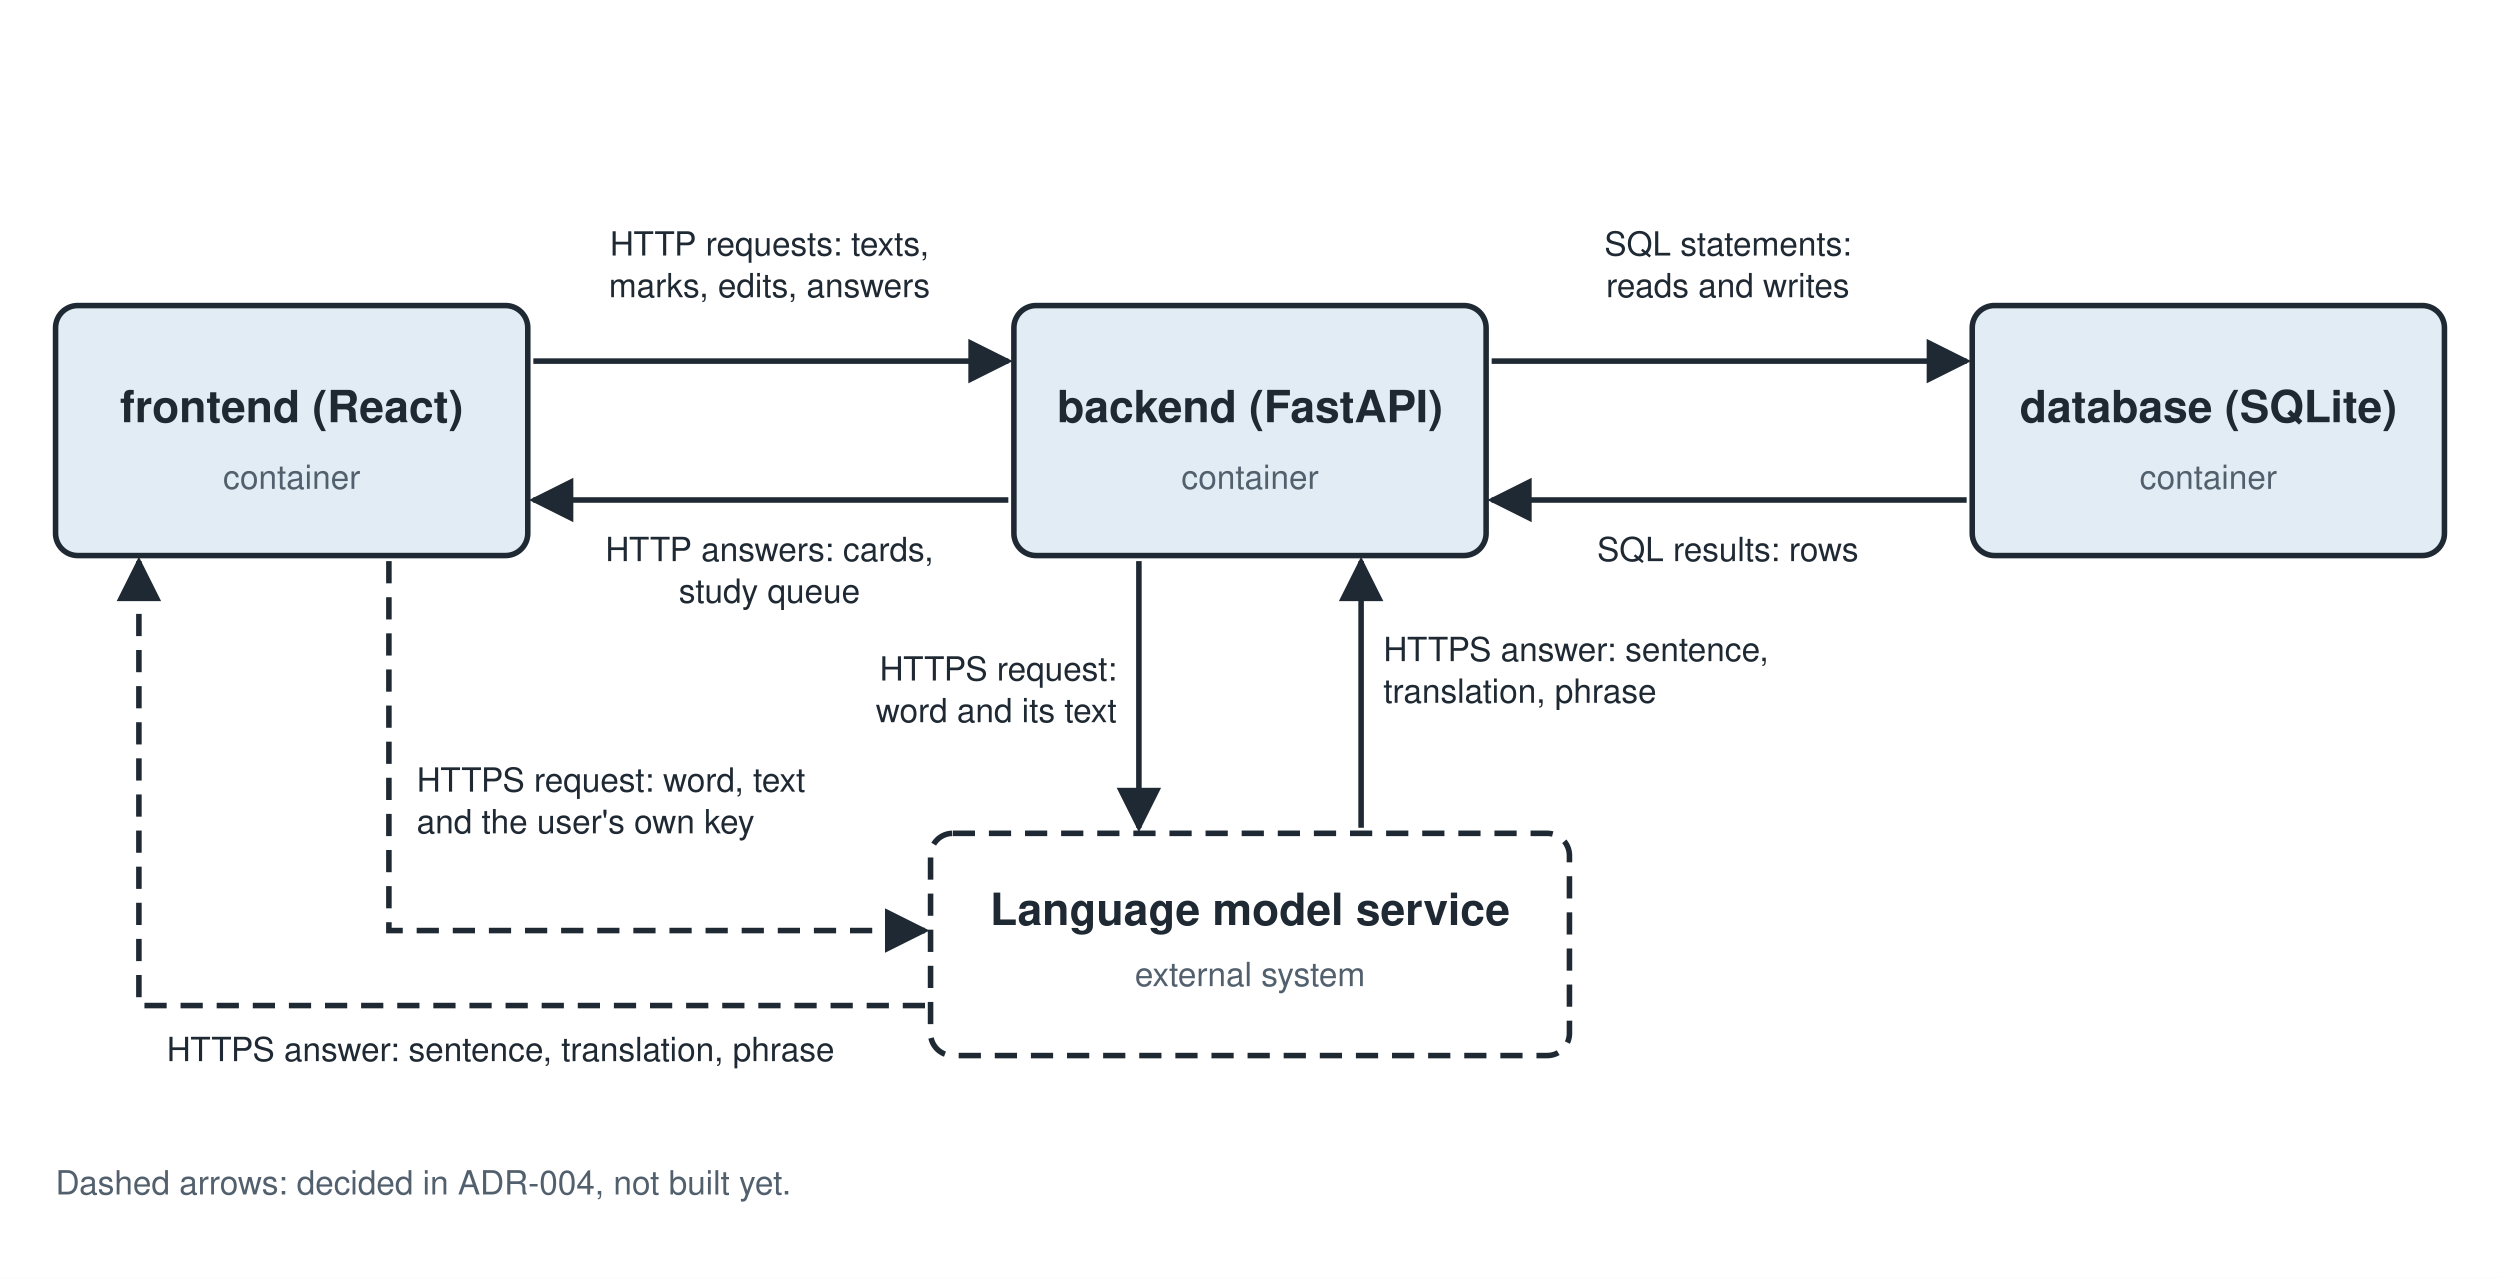
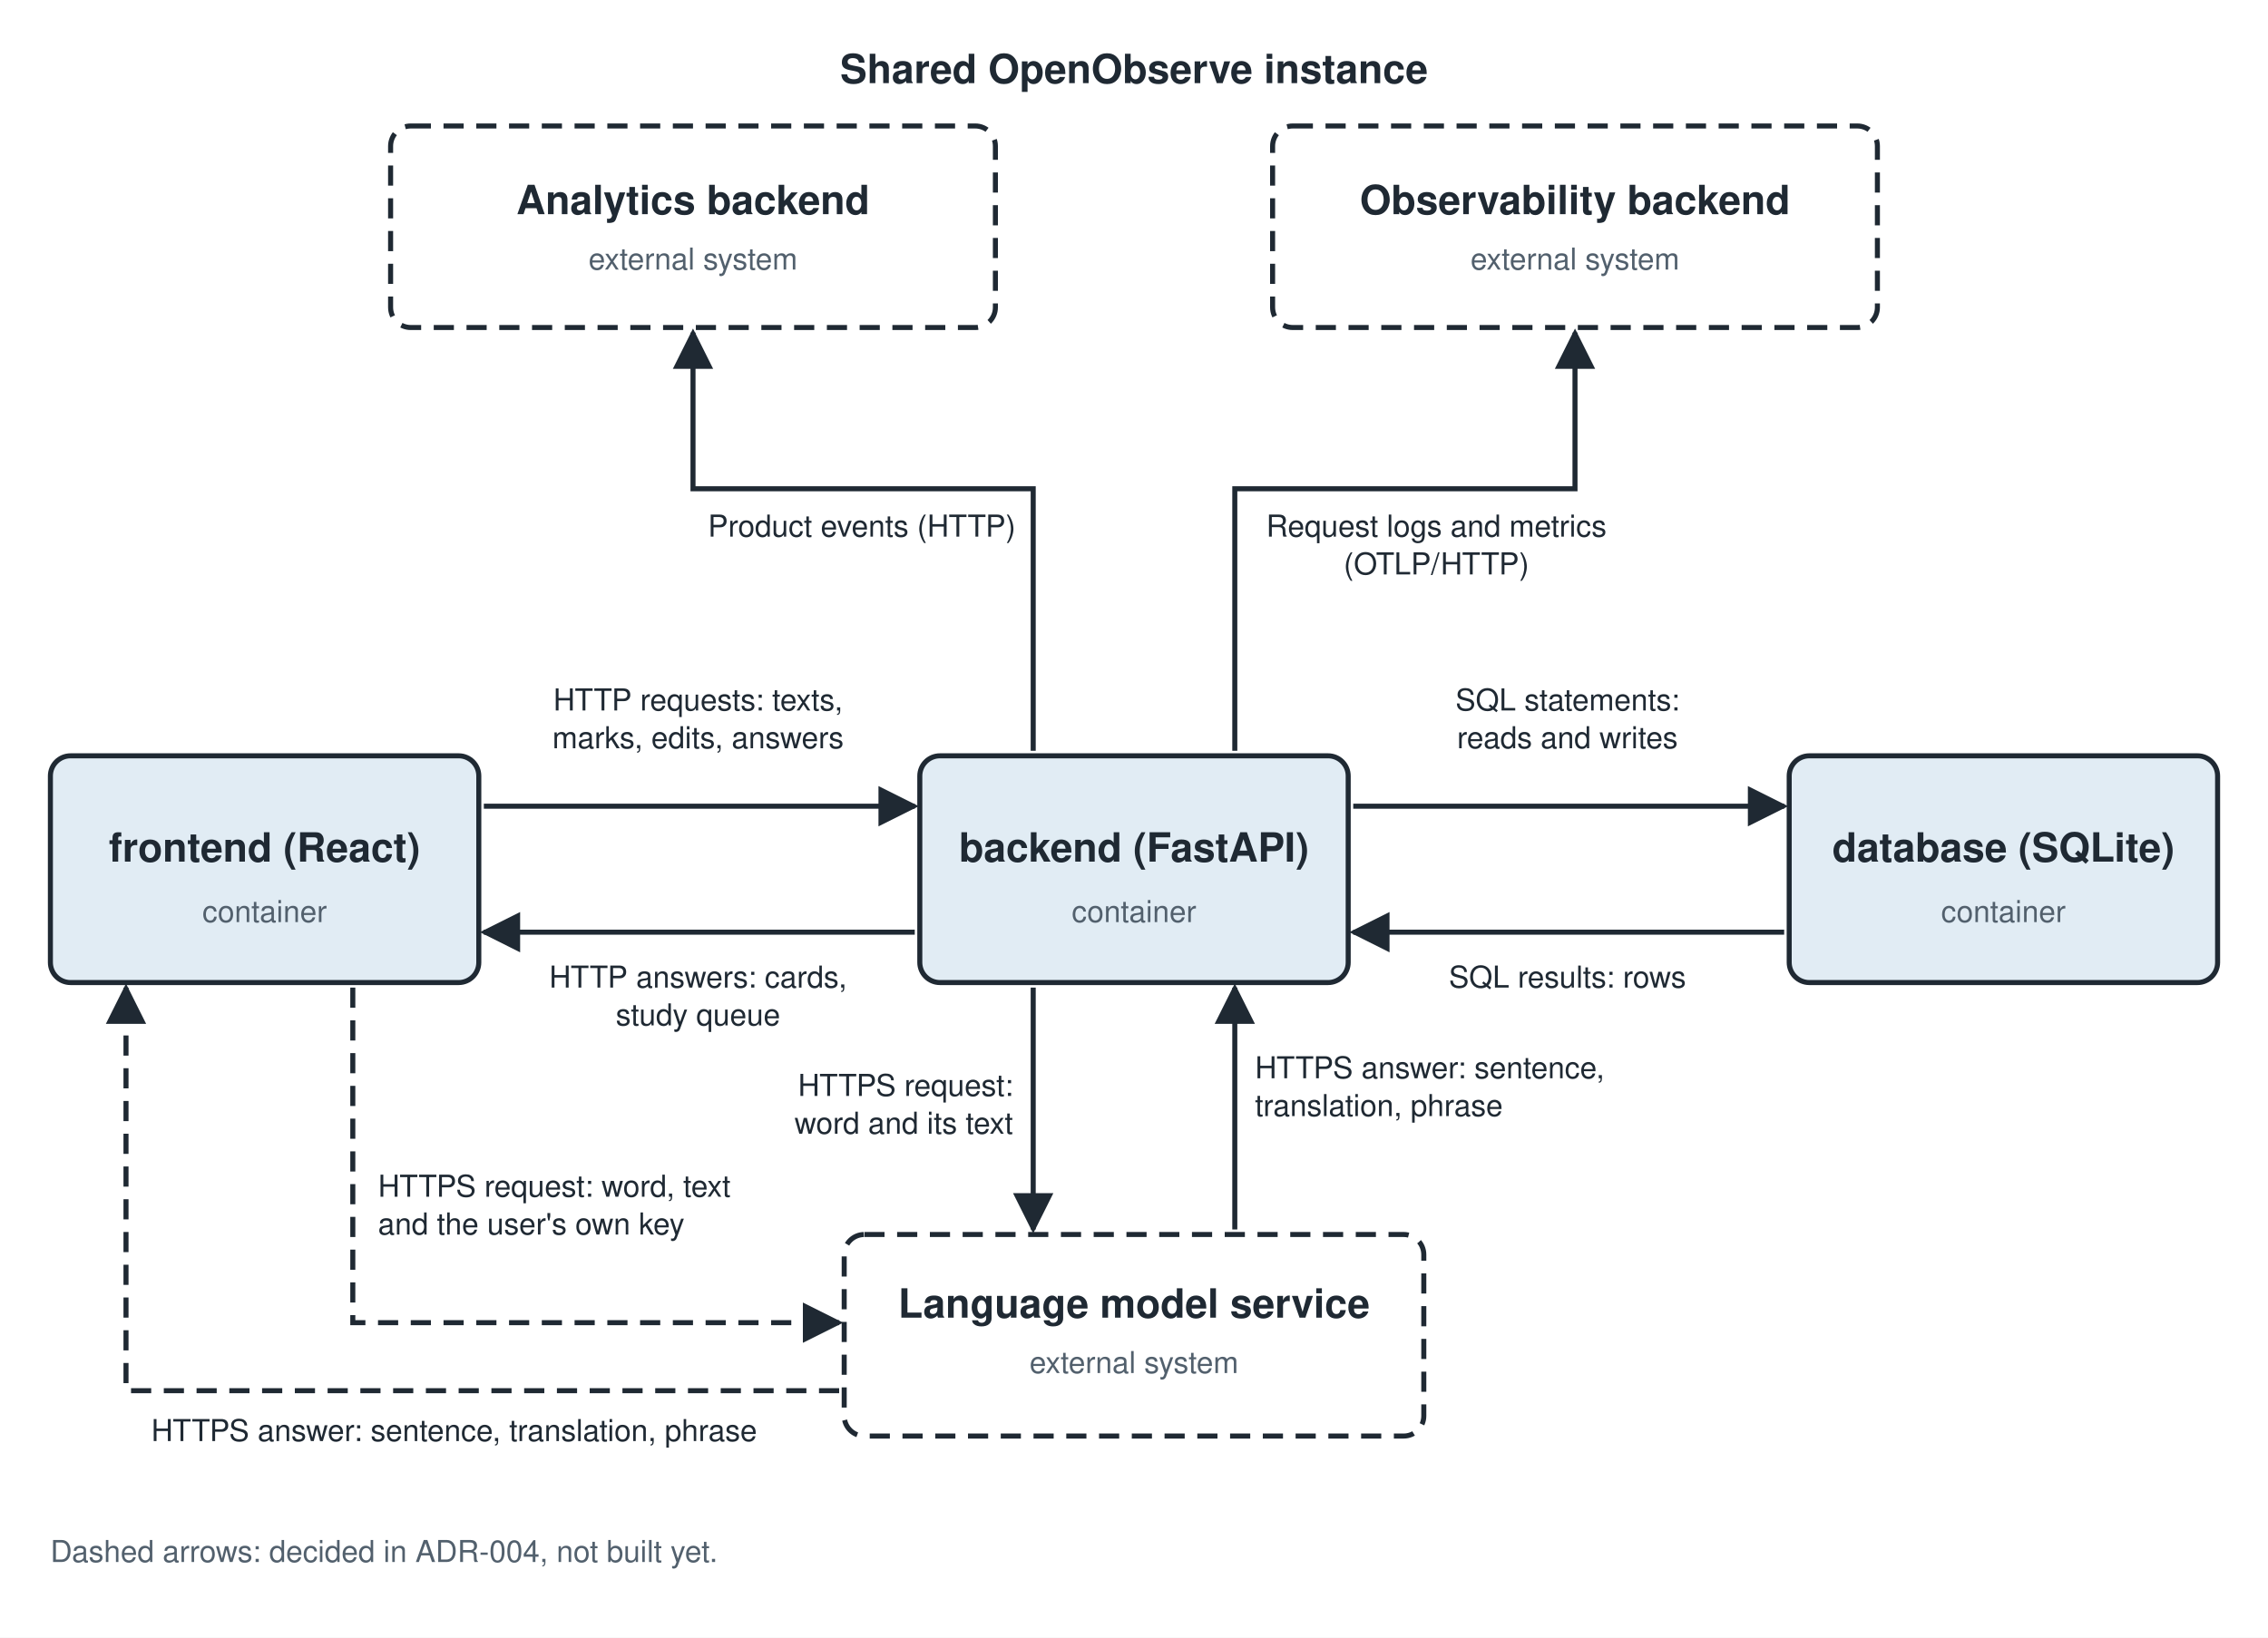
- <svg xmlns="http://www.w3.org/2000/svg" width="900" height="460" viewBox="0 0 900 460" role="img" aria-labelledby="t d">
+ <svg xmlns="http://www.w3.org/2000/svg" width="900" height="650" viewBox="0 -190 900 650" role="img" aria-labelledby="t d">
  <defs>
    <marker id="arrow" viewBox="0 0 10 10" refX="9" refY="5" markerWidth="8" markerHeight="8" orient="auto-start-reverse">
      <path d="M 0 0 L 10 5 L 0 10 z" fill="#1f2933" />
    </marker>
  </defs>
-   <rect width="900" height="460" fill="#ffffff" />
+   <rect y="-190" width="900" height="650" fill="#ffffff" />
  <g font-family="Helvetica, Arial, sans-serif" font-size="14" fill="#1f2933">
+     <text x="450" y="-157" text-anchor="middle" font-weight="bold" font-size="16">Shared OpenObserve instance</text>
+     <rect x="155" y="-140" width="240" height="80" rx="8" fill="#ffffff" stroke="#1f2933" stroke-width="2" stroke-dasharray="8 5" />
+     <text x="275" y="-105" text-anchor="middle" font-weight="bold" font-size="16">Analytics backend</text>
+     <text x="275" y="-83" text-anchor="middle" font-size="12" fill="#52606d">external system</text>
+     <rect x="505" y="-140" width="240" height="80" rx="8" fill="#ffffff" stroke="#1f2933" stroke-width="2" stroke-dasharray="8 5" />
+     <text x="625" y="-105" text-anchor="middle" font-weight="bold" font-size="16">Observability backend</text>
+     <text x="625" y="-83" text-anchor="middle" font-size="12" fill="#52606d">external system</text>
+     <polyline points="410,108 410,4 275,4 275,-58" fill="none" stroke="#1f2933" stroke-width="2" marker-end="url(#arrow)" />
+     <text x="342" y="23" text-anchor="middle" font-size="12">Product events (HTTP)</text>
+     <polyline points="490,108 490,4 625,4 625,-58" fill="none" stroke="#1f2933" stroke-width="2" marker-end="url(#arrow)" />
+     <text x="570" y="23" text-anchor="middle" font-size="12">Request logs and metrics</text>
+     <text x="570" y="38" text-anchor="middle" font-size="12">(OTLP/HTTP)</text>
    <rect x="20" y="110" width="170" height="90" rx="8" fill="#e1ecf4" stroke="#1f2933" stroke-width="2" />
    <text x="105" y="152" text-anchor="middle" font-weight="bold" font-size="16">frontend (React)</text>
    <text x="105" y="176" text-anchor="middle" font-size="12" fill="#52606d">container</text>
    <rect x="365" y="110" width="170" height="90" rx="8" fill="#e1ecf4" stroke="#1f2933" stroke-width="2" />
    <text x="450" y="152" text-anchor="middle" font-weight="bold" font-size="16">backend (FastAPI)</text>
    <text x="450" y="176" text-anchor="middle" font-size="12" fill="#52606d">container</text>
    <rect x="710" y="110" width="170" height="90" rx="8" fill="#e1ecf4" stroke="#1f2933" stroke-width="2" />
    <text x="795" y="152" text-anchor="middle" font-weight="bold" font-size="16">database (SQLite)</text>
    <text x="795" y="176" text-anchor="middle" font-size="12" fill="#52606d">container</text>
    <line x1="192" y1="130" x2="363" y2="130" stroke="#1f2933" stroke-width="2" marker-end="url(#arrow)" />
    <text x="277" y="92" text-anchor="middle" font-size="12">HTTP requests: texts,</text>
    <text x="277" y="107" text-anchor="middle" font-size="12">marks, edits, answers</text>
    <line x1="363" y1="180" x2="192" y2="180" stroke="#1f2933" stroke-width="2" marker-end="url(#arrow)" />
    <text x="277" y="202" text-anchor="middle" font-size="12">HTTP answers: cards,</text>
    <text x="277" y="217" text-anchor="middle" font-size="12">study queue</text>
    <line x1="537" y1="130" x2="708" y2="130" stroke="#1f2933" stroke-width="2" marker-end="url(#arrow)" />
    <text x="622" y="92" text-anchor="middle" font-size="12">SQL statements:</text>
    <text x="622" y="107" text-anchor="middle" font-size="12">reads and writes</text>
    <line x1="708" y1="180" x2="537" y2="180" stroke="#1f2933" stroke-width="2" marker-end="url(#arrow)" />
    <text x="622" y="202" text-anchor="middle" font-size="12">SQL results: rows</text>
    <rect x="335" y="300" width="230" height="80" rx="8" fill="#ffffff" stroke="#1f2933" stroke-width="2" stroke-dasharray="8 5" />
    <text x="450" y="333" text-anchor="middle" font-weight="bold" font-size="16">Language model service</text>
    <text x="450" y="355" text-anchor="middle" font-size="12" fill="#52606d">external system</text>
    <line x1="410" y1="202" x2="410" y2="298" stroke="#1f2933" stroke-width="2" marker-end="url(#arrow)" />
    <text x="402" y="245" text-anchor="end" font-size="12">HTTPS request:</text>
    <text x="402" y="260" text-anchor="end" font-size="12">word and its text</text>
    <line x1="490" y1="298" x2="490" y2="202" stroke="#1f2933" stroke-width="2" marker-end="url(#arrow)" />
    <text x="498" y="238" text-anchor="start" font-size="12">HTTPS answer: sentence,</text>
    <text x="498" y="253" text-anchor="start" font-size="12">translation, phrase</text>
    <polyline points="140,202 140,335 333,335" fill="none" stroke="#1f2933" stroke-width="2" stroke-dasharray="8 5" marker-end="url(#arrow)" />
    <text x="150" y="285" font-size="12">HTTPS request: word, text</text>
    <text x="150" y="300" font-size="12">and the user's own key</text>
    <polyline points="333,362 50,362 50,202" fill="none" stroke="#1f2933" stroke-width="2" stroke-dasharray="8 5" marker-end="url(#arrow)" />
    <text x="60" y="382" font-size="12">HTTPS answer: sentence, translation, phrase</text>
    <text x="20" y="430" font-size="12" fill="#52606d">Dashed arrows: decided in ADR-004, not built yet.</text>
  </g>
</svg>
